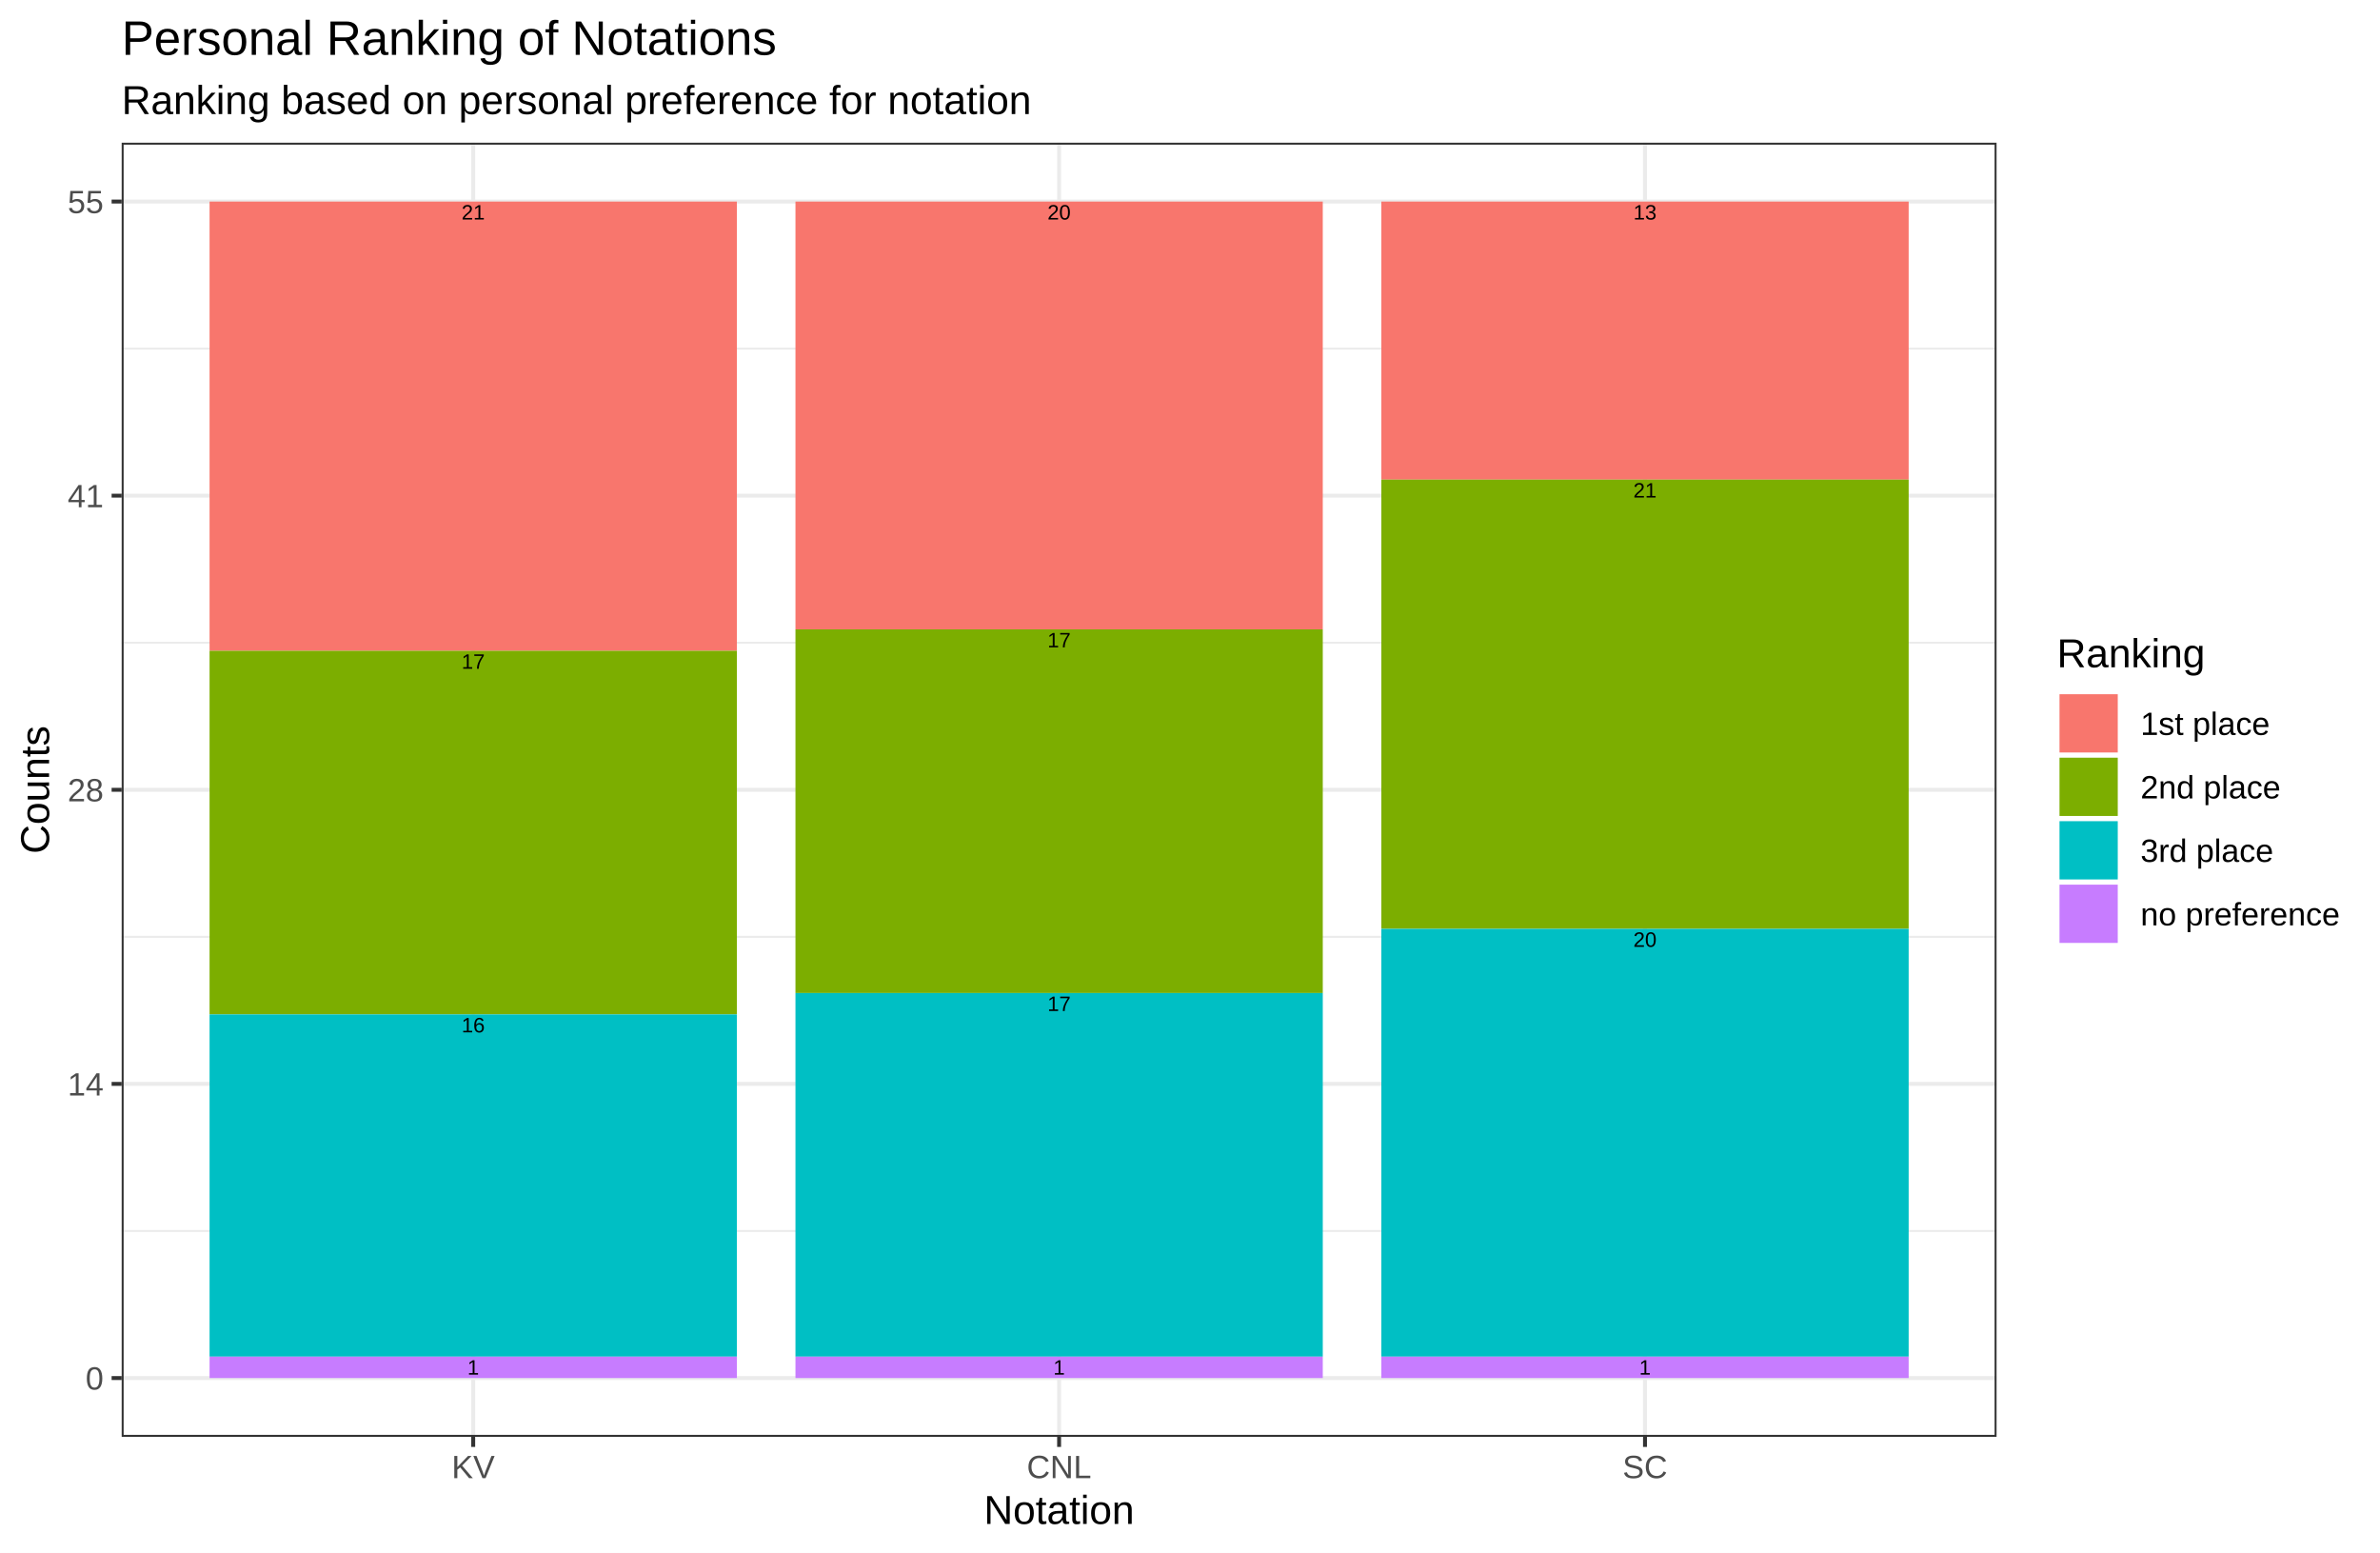
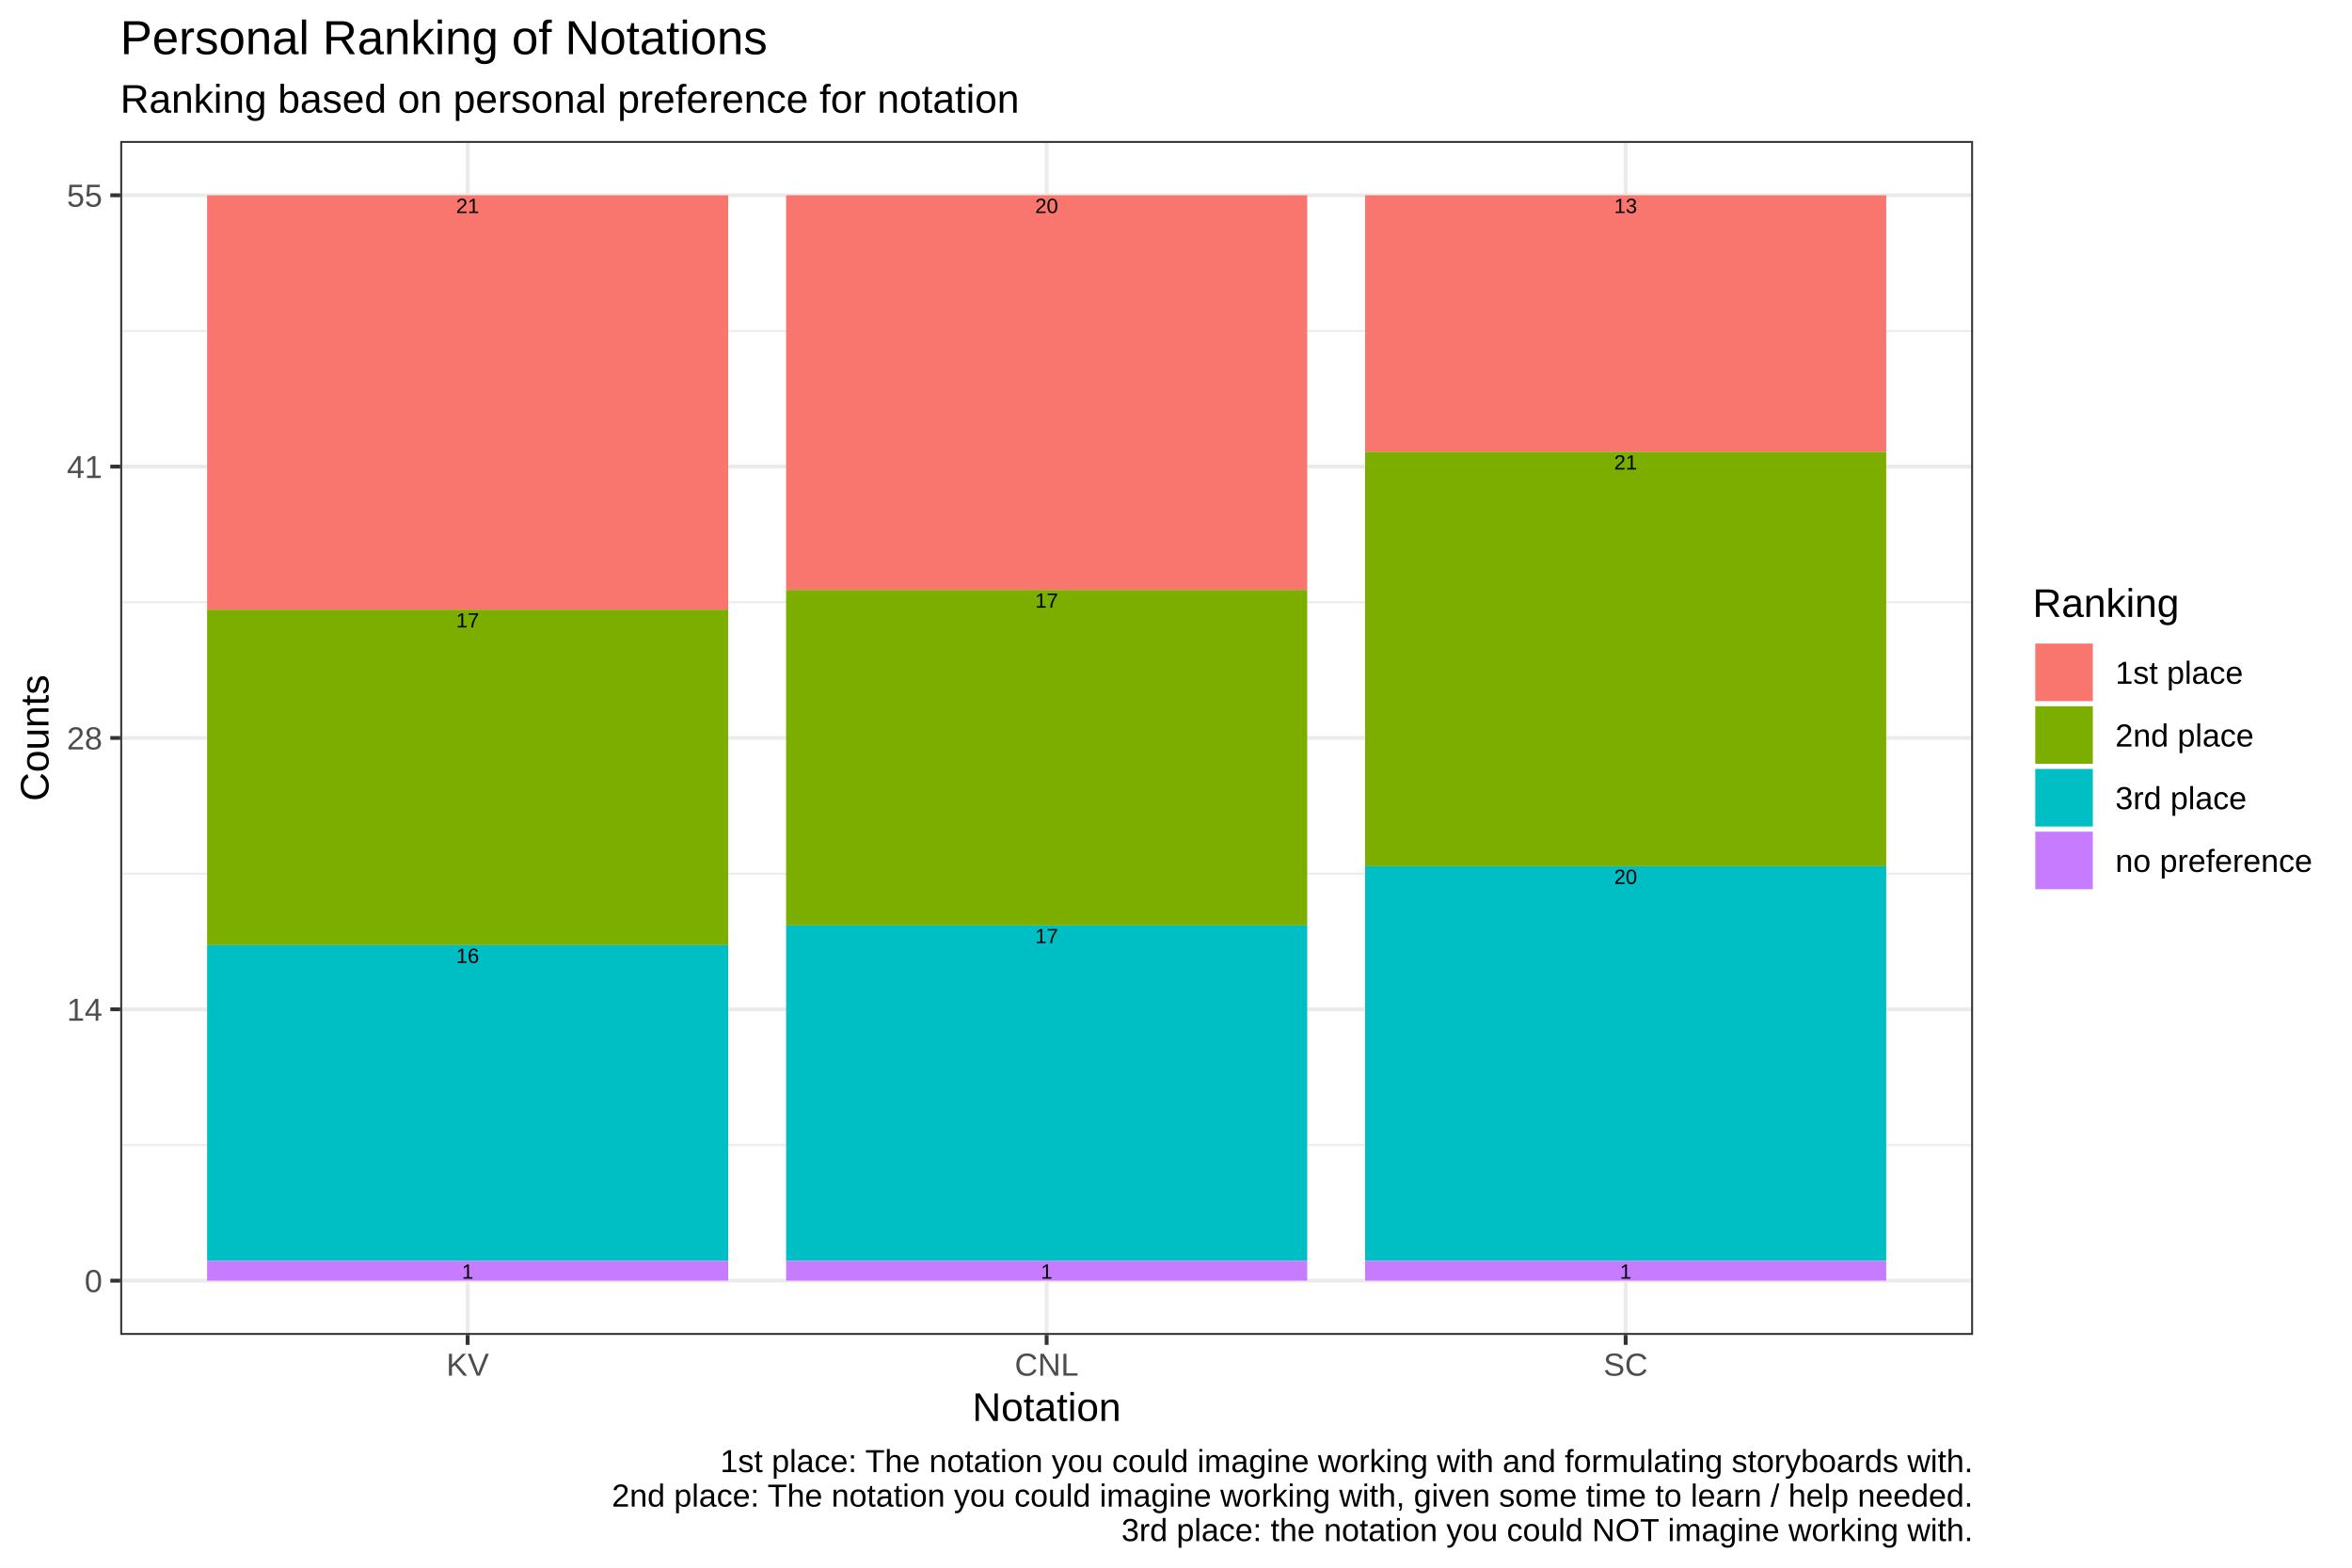
- <svg xmlns="http://www.w3.org/2000/svg" width="648.00pt" height="422.64pt" viewBox="0 0 648.00 422.64">
+ <svg xmlns="http://www.w3.org/2000/svg" width="648.00pt" height="432.00pt" viewBox="0 0 648.00 432.00">
  <g class="svglite">
    <defs>
      <style type="text/css">
    .svglite line, .svglite polyline, .svglite polygon, .svglite path, .svglite rect, .svglite circle {
      fill: none;
      stroke: #000000;
      stroke-linecap: round;
      stroke-linejoin: round;
      stroke-miterlimit: 10.00;
    }
    .svglite text {
      white-space: pre;
    }
    .svglite g.glyphgroup path {
      fill: inherit;
      stroke: none;
    }
  </style>
    </defs>
    <rect width="100%" height="100%" style="stroke: none; fill: #FFFFFF;" />
    <defs>
-       <clipPath id="cpMC4wMHw2NDguMDB8MC4wMHw0MjIuNjQ=">
-         <rect x="0.00" y="0.00" width="648.00" height="422.64" />
+       <clipPath id="cpMC4wMHw2NDguMDB8MC4wMHw0MzIuMDA=">
+         <rect x="0.00" y="0.00" width="648.00" height="432.00" />
      </clipPath>
    </defs>
-     <g clip-path="url(#cpMC4wMHw2NDguMDB8MC4wMHw0MjIuNjQ=)">
-       <rect x="0.00" y="0.00" width="648.00" height="422.64" style="stroke-width: 1.07; stroke: #FFFFFF; fill: #FFFFFF;" />
+     <g clip-path="url(#cpMC4wMHw2NDguMDB8MC4wMHw0MzIuMDA=)">
+       <rect x="0.00" y="0" width="648.00" height="432.00" style="stroke-width: 1.07; stroke: #FFFFFF; fill: #FFFFFF;" />
    </g>
    <defs>
-       <clipPath id="cpMzMuMTN8NTQzLjU5fDM4Ljg1fDM5MS4xNA==">
-         <rect x="33.13" y="38.85" width="510.47" height="352.29" />
+       <clipPath id="cpMzMuMTN8NTQzLjU5fDM4Ljg1fDM2Ny44Nw==">
+         <rect x="33.13" y="38.85" width="510.47" height="329.01" />
      </clipPath>
    </defs>
-     <g clip-path="url(#cpMzMuMTN8NTQzLjU5fDM4Ljg1fDM5MS4xNA==)">
-       <rect x="33.13" y="38.85" width="510.47" height="352.29" style="stroke-width: 1.07; stroke: none; fill: #FFFFFF;" />
-       <polyline points="33.13,335.10 543.59,335.10 " style="stroke-width: 0.53; stroke: #EBEBEB; stroke-linecap: butt;" />
-       <polyline points="33.13,255.03 543.59,255.03 " style="stroke-width: 0.53; stroke: #EBEBEB; stroke-linecap: butt;" />
-       <polyline points="33.13,174.96 543.59,174.96 " style="stroke-width: 0.53; stroke: #EBEBEB; stroke-linecap: butt;" />
-       <polyline points="33.13,94.90 543.59,94.90 " style="stroke-width: 0.53; stroke: #EBEBEB; stroke-linecap: butt;" />
-       <polyline points="33.13,375.13 543.59,375.13 " style="stroke-width: 1.07; stroke: #EBEBEB; stroke-linecap: butt;" />
-       <polyline points="33.13,295.06 543.59,295.06 " style="stroke-width: 1.07; stroke: #EBEBEB; stroke-linecap: butt;" />
-       <polyline points="33.13,215.00 543.59,215.00 " style="stroke-width: 1.07; stroke: #EBEBEB; stroke-linecap: butt;" />
-       <polyline points="33.13,134.93 543.59,134.93 " style="stroke-width: 1.07; stroke: #EBEBEB; stroke-linecap: butt;" />
-       <polyline points="33.13,54.87 543.59,54.87 " style="stroke-width: 1.07; stroke: #EBEBEB; stroke-linecap: butt;" />
-       <polyline points="128.84,391.14 128.84,38.85 " style="stroke-width: 1.07; stroke: #EBEBEB; stroke-linecap: butt;" />
-       <polyline points="288.36,391.14 288.36,38.85 " style="stroke-width: 1.07; stroke: #EBEBEB; stroke-linecap: butt;" />
-       <polyline points="447.88,391.14 447.88,38.85 " style="stroke-width: 1.07; stroke: #EBEBEB; stroke-linecap: butt;" />
-       <rect x="376.10" y="54.87" width="143.57" height="75.70" style="stroke-width: 1.07; stroke: none; stroke-linecap: butt; stroke-linejoin: miter; fill: #F8766D;" />
-       <rect x="376.10" y="130.56" width="143.57" height="122.28" style="stroke-width: 1.07; stroke: none; stroke-linecap: butt; stroke-linejoin: miter; fill: #7CAE00;" />
-       <rect x="376.10" y="252.85" width="143.57" height="116.46" style="stroke-width: 1.07; stroke: none; stroke-linecap: butt; stroke-linejoin: miter; fill: #00BFC4;" />
-       <rect x="376.10" y="369.31" width="143.57" height="5.82" style="stroke-width: 1.07; stroke: none; stroke-linecap: butt; stroke-linejoin: miter; fill: #C77CFF;" />
-       <rect x="216.58" y="54.87" width="143.57" height="116.46" style="stroke-width: 1.07; stroke: none; stroke-linecap: butt; stroke-linejoin: miter; fill: #F8766D;" />
-       <rect x="216.58" y="171.33" width="143.57" height="98.99" style="stroke-width: 1.07; stroke: none; stroke-linecap: butt; stroke-linejoin: miter; fill: #7CAE00;" />
-       <rect x="216.58" y="270.32" width="143.57" height="98.99" style="stroke-width: 1.07; stroke: none; stroke-linecap: butt; stroke-linejoin: miter; fill: #00BFC4;" />
-       <rect x="216.58" y="369.31" width="143.57" height="5.82" style="stroke-width: 1.07; stroke: none; stroke-linecap: butt; stroke-linejoin: miter; fill: #C77CFF;" />
-       <rect x="57.06" y="54.87" width="143.57" height="122.28" style="stroke-width: 1.07; stroke: none; stroke-linecap: butt; stroke-linejoin: miter; fill: #F8766D;" />
-       <rect x="57.06" y="177.15" width="143.57" height="98.99" style="stroke-width: 1.07; stroke: none; stroke-linecap: butt; stroke-linejoin: miter; fill: #7CAE00;" />
-       <rect x="57.06" y="276.14" width="143.57" height="93.17" style="stroke-width: 1.07; stroke: none; stroke-linecap: butt; stroke-linejoin: miter; fill: #00BFC4;" />
-       <rect x="57.06" y="369.31" width="143.57" height="5.82" style="stroke-width: 1.07; stroke: none; stroke-linecap: butt; stroke-linejoin: miter; fill: #C77CFF;" />
-       <text x="447.88" y="59.76" text-anchor="middle" style="font-size: 5.69px; font-family: &quot;Arial&quot;;" textLength="6.31px" lengthAdjust="spacingAndGlyphs">13</text>
-       <text x="447.88" y="135.45" text-anchor="middle" style="font-size: 5.69px; font-family: &quot;Arial&quot;;" textLength="6.31px" lengthAdjust="spacingAndGlyphs">21</text>
-       <text x="447.88" y="257.74" text-anchor="middle" style="font-size: 5.69px; font-family: &quot;Arial&quot;;" textLength="6.31px" lengthAdjust="spacingAndGlyphs">20</text>
-       <text x="447.88" y="374.20" text-anchor="middle" style="font-size: 5.69px; font-family: &quot;Arial&quot;;" textLength="3.16px" lengthAdjust="spacingAndGlyphs">1</text>
-       <text x="288.36" y="59.76" text-anchor="middle" style="font-size: 5.69px; font-family: &quot;Arial&quot;;" textLength="6.31px" lengthAdjust="spacingAndGlyphs">20</text>
-       <text x="288.36" y="176.22" text-anchor="middle" style="font-size: 5.69px; font-family: &quot;Arial&quot;;" textLength="6.31px" lengthAdjust="spacingAndGlyphs">17</text>
-       <text x="288.36" y="275.21" text-anchor="middle" style="font-size: 5.69px; font-family: &quot;Arial&quot;;" textLength="6.31px" lengthAdjust="spacingAndGlyphs">17</text>
-       <text x="288.36" y="374.20" text-anchor="middle" style="font-size: 5.69px; font-family: &quot;Arial&quot;;" textLength="3.16px" lengthAdjust="spacingAndGlyphs">1</text>
-       <text x="128.84" y="59.76" text-anchor="middle" style="font-size: 5.69px; font-family: &quot;Arial&quot;;" textLength="6.31px" lengthAdjust="spacingAndGlyphs">21</text>
-       <text x="128.84" y="182.04" text-anchor="middle" style="font-size: 5.69px; font-family: &quot;Arial&quot;;" textLength="6.31px" lengthAdjust="spacingAndGlyphs">17</text>
-       <text x="128.84" y="281.03" text-anchor="middle" style="font-size: 5.69px; font-family: &quot;Arial&quot;;" textLength="6.31px" lengthAdjust="spacingAndGlyphs">16</text>
-       <text x="128.84" y="374.20" text-anchor="middle" style="font-size: 5.69px; font-family: &quot;Arial&quot;;" textLength="3.16px" lengthAdjust="spacingAndGlyphs">1</text>
-       <rect x="33.13" y="38.85" width="510.47" height="352.29" style="stroke-width: 1.07; stroke: #333333;" />
+     <g clip-path="url(#cpMzMuMTN8NTQzLjU5fDM4Ljg1fDM2Ny44Nw==)">
+       <rect x="33.13" y="38.85" width="510.47" height="329.01" style="stroke-width: 1.07; stroke: none; fill: #FFFFFF;" />
+       <polyline points="33.13,315.52 543.59,315.52 " style="stroke-width: 0.53; stroke: #EBEBEB; stroke-linecap: butt;" />
+       <polyline points="33.13,240.75 543.59,240.75 " style="stroke-width: 0.53; stroke: #EBEBEB; stroke-linecap: butt;" />
+       <polyline points="33.13,165.97 543.59,165.97 " style="stroke-width: 0.53; stroke: #EBEBEB; stroke-linecap: butt;" />
+       <polyline points="33.13,91.20 543.59,91.20 " style="stroke-width: 0.53; stroke: #EBEBEB; stroke-linecap: butt;" />
+       <polyline points="33.13,352.91 543.59,352.91 " style="stroke-width: 1.07; stroke: #EBEBEB; stroke-linecap: butt;" />
+       <polyline points="33.13,278.13 543.59,278.13 " style="stroke-width: 1.07; stroke: #EBEBEB; stroke-linecap: butt;" />
+       <polyline points="33.13,203.36 543.59,203.36 " style="stroke-width: 1.07; stroke: #EBEBEB; stroke-linecap: butt;" />
+       <polyline points="33.13,128.58 543.59,128.58 " style="stroke-width: 1.07; stroke: #EBEBEB; stroke-linecap: butt;" />
+       <polyline points="33.13,53.81 543.59,53.81 " style="stroke-width: 1.07; stroke: #EBEBEB; stroke-linecap: butt;" />
+       <polyline points="128.84,367.87 128.84,38.85 " style="stroke-width: 1.07; stroke: #EBEBEB; stroke-linecap: butt;" />
+       <polyline points="288.36,367.87 288.36,38.85 " style="stroke-width: 1.07; stroke: #EBEBEB; stroke-linecap: butt;" />
+       <polyline points="447.88,367.87 447.88,38.85 " style="stroke-width: 1.07; stroke: #EBEBEB; stroke-linecap: butt;" />
+       <rect x="376.10" y="53.81" width="143.57" height="70.70" style="stroke-width: 1.07; stroke: none; stroke-linecap: butt; stroke-linejoin: miter; fill: #F8766D;" />
+       <rect x="376.10" y="124.50" width="143.57" height="114.20" style="stroke-width: 1.07; stroke: none; stroke-linecap: butt; stroke-linejoin: miter; fill: #7CAE00;" />
+       <rect x="376.10" y="238.71" width="143.57" height="108.76" style="stroke-width: 1.07; stroke: none; stroke-linecap: butt; stroke-linejoin: miter; fill: #00BFC4;" />
+       <rect x="376.10" y="347.47" width="143.57" height="5.44" style="stroke-width: 1.07; stroke: none; stroke-linecap: butt; stroke-linejoin: miter; fill: #C77CFF;" />
+       <rect x="216.58" y="53.81" width="143.57" height="108.76" style="stroke-width: 1.07; stroke: none; stroke-linecap: butt; stroke-linejoin: miter; fill: #F8766D;" />
+       <rect x="216.58" y="162.57" width="143.57" height="92.45" style="stroke-width: 1.07; stroke: none; stroke-linecap: butt; stroke-linejoin: miter; fill: #7CAE00;" />
+       <rect x="216.58" y="255.02" width="143.57" height="92.45" style="stroke-width: 1.07; stroke: none; stroke-linecap: butt; stroke-linejoin: miter; fill: #00BFC4;" />
+       <rect x="216.58" y="347.47" width="143.57" height="5.44" style="stroke-width: 1.07; stroke: none; stroke-linecap: butt; stroke-linejoin: miter; fill: #C77CFF;" />
+       <rect x="57.06" y="53.81" width="143.57" height="114.20" style="stroke-width: 1.07; stroke: none; stroke-linecap: butt; stroke-linejoin: miter; fill: #F8766D;" />
+       <rect x="57.06" y="168.01" width="143.57" height="92.45" style="stroke-width: 1.07; stroke: none; stroke-linecap: butt; stroke-linejoin: miter; fill: #7CAE00;" />
+       <rect x="57.06" y="260.46" width="143.57" height="87.01" style="stroke-width: 1.07; stroke: none; stroke-linecap: butt; stroke-linejoin: miter; fill: #00BFC4;" />
+       <rect x="57.06" y="347.47" width="143.57" height="5.44" style="stroke-width: 1.07; stroke: none; stroke-linecap: butt; stroke-linejoin: miter; fill: #C77CFF;" />
+       <text x="447.88" y="58.70" text-anchor="middle" style="font-size: 5.69px; font-family: &quot;Arial&quot;;" textLength="6.31px" lengthAdjust="spacingAndGlyphs">13</text>
+       <text x="447.88" y="129.39" text-anchor="middle" style="font-size: 5.69px; font-family: &quot;Arial&quot;;" textLength="6.31px" lengthAdjust="spacingAndGlyphs">21</text>
+       <text x="447.88" y="243.60" text-anchor="middle" style="font-size: 5.69px; font-family: &quot;Arial&quot;;" textLength="6.31px" lengthAdjust="spacingAndGlyphs">20</text>
+       <text x="447.88" y="352.36" text-anchor="middle" style="font-size: 5.69px; font-family: &quot;Arial&quot;;" textLength="3.16px" lengthAdjust="spacingAndGlyphs">1</text>
+       <text x="288.36" y="58.70" text-anchor="middle" style="font-size: 5.69px; font-family: &quot;Arial&quot;;" textLength="6.31px" lengthAdjust="spacingAndGlyphs">20</text>
+       <text x="288.36" y="167.46" text-anchor="middle" style="font-size: 5.69px; font-family: &quot;Arial&quot;;" textLength="6.31px" lengthAdjust="spacingAndGlyphs">17</text>
+       <text x="288.36" y="259.91" text-anchor="middle" style="font-size: 5.69px; font-family: &quot;Arial&quot;;" textLength="6.31px" lengthAdjust="spacingAndGlyphs">17</text>
+       <text x="288.36" y="352.36" text-anchor="middle" style="font-size: 5.69px; font-family: &quot;Arial&quot;;" textLength="3.16px" lengthAdjust="spacingAndGlyphs">1</text>
+       <text x="128.84" y="58.70" text-anchor="middle" style="font-size: 5.69px; font-family: &quot;Arial&quot;;" textLength="6.31px" lengthAdjust="spacingAndGlyphs">21</text>
+       <text x="128.84" y="172.90" text-anchor="middle" style="font-size: 5.69px; font-family: &quot;Arial&quot;;" textLength="6.31px" lengthAdjust="spacingAndGlyphs">17</text>
+       <text x="128.84" y="265.35" text-anchor="middle" style="font-size: 5.69px; font-family: &quot;Arial&quot;;" textLength="6.31px" lengthAdjust="spacingAndGlyphs">16</text>
+       <text x="128.84" y="352.36" text-anchor="middle" style="font-size: 5.69px; font-family: &quot;Arial&quot;;" textLength="3.16px" lengthAdjust="spacingAndGlyphs">1</text>
+       <rect x="33.13" y="38.85" width="510.47" height="329.01" style="stroke-width: 1.07; stroke: #333333;" />
    </g>
-     <g clip-path="url(#cpMC4wMHw2NDguMDB8MC4wMHw0MjIuNjQ=)">
-       <text x="28.20" y="378.28" text-anchor="end" style="font-size: 8.80px;fill: #4D4D4D; font-family: &quot;Arial&quot;;" textLength="4.89px" lengthAdjust="spacingAndGlyphs">0</text>
-       <text x="28.20" y="298.21" text-anchor="end" style="font-size: 8.80px;fill: #4D4D4D; font-family: &quot;Arial&quot;;" textLength="9.78px" lengthAdjust="spacingAndGlyphs">14</text>
-       <text x="28.20" y="218.15" text-anchor="end" style="font-size: 8.80px;fill: #4D4D4D; font-family: &quot;Arial&quot;;" textLength="9.78px" lengthAdjust="spacingAndGlyphs">28</text>
-       <text x="28.20" y="138.08" text-anchor="end" style="font-size: 8.80px;fill: #4D4D4D; font-family: &quot;Arial&quot;;" textLength="9.78px" lengthAdjust="spacingAndGlyphs">41</text>
-       <text x="28.20" y="58.02" text-anchor="end" style="font-size: 8.80px;fill: #4D4D4D; font-family: &quot;Arial&quot;;" textLength="9.78px" lengthAdjust="spacingAndGlyphs">55</text>
-       <polyline points="30.39,375.13 33.13,375.13 " style="stroke-width: 1.07; stroke: #333333; stroke-linecap: butt;" />
-       <polyline points="30.39,295.06 33.13,295.06 " style="stroke-width: 1.07; stroke: #333333; stroke-linecap: butt;" />
-       <polyline points="30.39,215.00 33.13,215.00 " style="stroke-width: 1.07; stroke: #333333; stroke-linecap: butt;" />
-       <polyline points="30.39,134.93 33.13,134.93 " style="stroke-width: 1.07; stroke: #333333; stroke-linecap: butt;" />
-       <polyline points="30.39,54.87 33.13,54.87 " style="stroke-width: 1.07; stroke: #333333; stroke-linecap: butt;" />
-       <polyline points="128.84,393.88 128.84,391.14 " style="stroke-width: 1.07; stroke: #333333; stroke-linecap: butt;" />
-       <polyline points="288.36,393.88 288.36,391.14 " style="stroke-width: 1.07; stroke: #333333; stroke-linecap: butt;" />
-       <polyline points="447.88,393.88 447.88,391.14 " style="stroke-width: 1.07; stroke: #333333; stroke-linecap: butt;" />
-       <text x="128.84" y="402.38" text-anchor="middle" style="font-size: 8.80px;fill: #4D4D4D; font-family: &quot;Arial&quot;;" textLength="11.75px" lengthAdjust="spacingAndGlyphs">KV</text>
-       <text x="288.36" y="402.38" text-anchor="middle" style="font-size: 8.80px;fill: #4D4D4D; font-family: &quot;Arial&quot;;" textLength="17.61px" lengthAdjust="spacingAndGlyphs">CNL</text>
-       <text x="447.88" y="402.38" text-anchor="middle" style="font-size: 8.80px;fill: #4D4D4D; font-family: &quot;Arial&quot;;" textLength="12.23px" lengthAdjust="spacingAndGlyphs">SC</text>
-       <text x="288.36" y="414.84" text-anchor="middle" style="font-size: 11.00px; font-family: &quot;Arial&quot;;" textLength="41.00px" lengthAdjust="spacingAndGlyphs">Notation</text>
-       <text transform="translate(13.36,215.00) rotate(-90)" text-anchor="middle" style="font-size: 11.00px; font-family: &quot;Arial&quot;;" textLength="34.88px" lengthAdjust="spacingAndGlyphs">Counts</text>
-       <rect x="554.55" y="167.12" width="87.97" height="95.75" style="stroke-width: 1.07; stroke: none; fill: #FFFFFF;" />
-       <text x="560.03" y="181.64" style="font-size: 11.00px; font-family: &quot;Arial&quot;;" textLength="40.38px" lengthAdjust="spacingAndGlyphs">Ranking</text>
-       <rect x="560.03" y="188.28" width="17.28" height="17.28" style="stroke-width: 1.07; stroke: none; fill: #FFFFFF;" />
-       <rect x="560.74" y="188.98" width="15.86" height="15.86" style="stroke-width: 1.07; stroke: none; stroke-linecap: butt; stroke-linejoin: miter; fill: #F8766D;" />
-       <rect x="560.03" y="205.56" width="17.28" height="17.28" style="stroke-width: 1.07; stroke: none; fill: #FFFFFF;" />
-       <rect x="560.74" y="206.26" width="15.86" height="15.86" style="stroke-width: 1.07; stroke: none; stroke-linecap: butt; stroke-linejoin: miter; fill: #7CAE00;" />
-       <rect x="560.03" y="222.84" width="17.28" height="17.28" style="stroke-width: 1.07; stroke: none; fill: #FFFFFF;" />
-       <rect x="560.74" y="223.54" width="15.86" height="15.86" style="stroke-width: 1.07; stroke: none; stroke-linecap: butt; stroke-linejoin: miter; fill: #00BFC4;" />
-       <rect x="560.03" y="240.12" width="17.28" height="17.28" style="stroke-width: 1.07; stroke: none; fill: #FFFFFF;" />
-       <rect x="560.74" y="240.82" width="15.86" height="15.86" style="stroke-width: 1.07; stroke: none; stroke-linecap: butt; stroke-linejoin: miter; fill: #C77CFF;" />
-       <text x="582.79" y="200.07" style="font-size: 8.80px; font-family: &quot;Arial&quot;;" textLength="35.20px" lengthAdjust="spacingAndGlyphs">1st place</text>
-       <text x="582.79" y="217.35" style="font-size: 8.80px; font-family: &quot;Arial&quot;;" textLength="38.14px" lengthAdjust="spacingAndGlyphs">2nd place</text>
-       <text x="582.79" y="234.63" style="font-size: 8.80px; font-family: &quot;Arial&quot;;" textLength="36.17px" lengthAdjust="spacingAndGlyphs">3rd place</text>
-       <text x="582.79" y="251.91" style="font-size: 8.80px; font-family: &quot;Arial&quot;;" textLength="54.25px" lengthAdjust="spacingAndGlyphs">no preference</text>
+     <g clip-path="url(#cpMC4wMHw2NDguMDB8MC4wMHw0MzIuMDA=)">
+       <text x="28.20" y="356.06" text-anchor="end" style="font-size: 8.80px;fill: #4D4D4D; font-family: &quot;Arial&quot;;" textLength="4.89px" lengthAdjust="spacingAndGlyphs">0</text>
+       <text x="28.20" y="281.28" text-anchor="end" style="font-size: 8.80px;fill: #4D4D4D; font-family: &quot;Arial&quot;;" textLength="9.78px" lengthAdjust="spacingAndGlyphs">14</text>
+       <text x="28.20" y="206.51" text-anchor="end" style="font-size: 8.80px;fill: #4D4D4D; font-family: &quot;Arial&quot;;" textLength="9.78px" lengthAdjust="spacingAndGlyphs">28</text>
+       <text x="28.20" y="131.73" text-anchor="end" style="font-size: 8.80px;fill: #4D4D4D; font-family: &quot;Arial&quot;;" textLength="9.78px" lengthAdjust="spacingAndGlyphs">41</text>
+       <text x="28.20" y="56.96" text-anchor="end" style="font-size: 8.80px;fill: #4D4D4D; font-family: &quot;Arial&quot;;" textLength="9.78px" lengthAdjust="spacingAndGlyphs">55</text>
+       <polyline points="30.39,352.91 33.13,352.91 " style="stroke-width: 1.07; stroke: #333333; stroke-linecap: butt;" />
+       <polyline points="30.39,278.13 33.13,278.13 " style="stroke-width: 1.07; stroke: #333333; stroke-linecap: butt;" />
+       <polyline points="30.39,203.36 33.13,203.36 " style="stroke-width: 1.07; stroke: #333333; stroke-linecap: butt;" />
+       <polyline points="30.39,128.58 33.13,128.58 " style="stroke-width: 1.07; stroke: #333333; stroke-linecap: butt;" />
+       <polyline points="30.39,53.81 33.13,53.81 " style="stroke-width: 1.07; stroke: #333333; stroke-linecap: butt;" />
+       <polyline points="128.84,370.61 128.84,367.87 " style="stroke-width: 1.07; stroke: #333333; stroke-linecap: butt;" />
+       <polyline points="288.36,370.61 288.36,367.87 " style="stroke-width: 1.07; stroke: #333333; stroke-linecap: butt;" />
+       <polyline points="447.88,370.61 447.88,367.87 " style="stroke-width: 1.07; stroke: #333333; stroke-linecap: butt;" />
+       <text x="128.84" y="379.10" text-anchor="middle" style="font-size: 8.80px;fill: #4D4D4D; font-family: &quot;Arial&quot;;" textLength="11.75px" lengthAdjust="spacingAndGlyphs">KV</text>
+       <text x="288.36" y="379.10" text-anchor="middle" style="font-size: 8.80px;fill: #4D4D4D; font-family: &quot;Arial&quot;;" textLength="17.61px" lengthAdjust="spacingAndGlyphs">CNL</text>
+       <text x="447.88" y="379.10" text-anchor="middle" style="font-size: 8.80px;fill: #4D4D4D; font-family: &quot;Arial&quot;;" textLength="12.23px" lengthAdjust="spacingAndGlyphs">SC</text>
+       <text x="288.36" y="391.56" text-anchor="middle" style="font-size: 11.00px; font-family: &quot;Arial&quot;;" textLength="41.00px" lengthAdjust="spacingAndGlyphs">Notation</text>
+       <text transform="translate(13.36,203.36) rotate(-90)" text-anchor="middle" style="font-size: 11.00px; font-family: &quot;Arial&quot;;" textLength="34.88px" lengthAdjust="spacingAndGlyphs">Counts</text>
+       <rect x="554.55" y="155.48" width="87.97" height="95.75" style="stroke-width: 1.07; stroke: none; fill: #FFFFFF;" />
+       <text x="560.03" y="170.00" style="font-size: 11.00px; font-family: &quot;Arial&quot;;" textLength="40.38px" lengthAdjust="spacingAndGlyphs">Ranking</text>
+       <rect x="560.03" y="176.64" width="17.28" height="17.28" style="stroke-width: 1.07; stroke: none; fill: #FFFFFF;" />
+       <rect x="560.74" y="177.34" width="15.86" height="15.86" style="stroke-width: 1.07; stroke: none; stroke-linecap: butt; stroke-linejoin: miter; fill: #F8766D;" />
+       <rect x="560.03" y="193.92" width="17.28" height="17.28" style="stroke-width: 1.07; stroke: none; fill: #FFFFFF;" />
+       <rect x="560.74" y="194.62" width="15.86" height="15.86" style="stroke-width: 1.07; stroke: none; stroke-linecap: butt; stroke-linejoin: miter; fill: #7CAE00;" />
+       <rect x="560.03" y="211.20" width="17.28" height="17.28" style="stroke-width: 1.07; stroke: none; fill: #FFFFFF;" />
+       <rect x="560.74" y="211.90" width="15.86" height="15.86" style="stroke-width: 1.07; stroke: none; stroke-linecap: butt; stroke-linejoin: miter; fill: #00BFC4;" />
+       <rect x="560.03" y="228.48" width="17.28" height="17.28" style="stroke-width: 1.07; stroke: none; fill: #FFFFFF;" />
+       <rect x="560.74" y="229.18" width="15.86" height="15.86" style="stroke-width: 1.07; stroke: none; stroke-linecap: butt; stroke-linejoin: miter; fill: #C77CFF;" />
+       <text x="582.79" y="188.43" style="font-size: 8.80px; font-family: &quot;Arial&quot;;" textLength="35.20px" lengthAdjust="spacingAndGlyphs">1st place</text>
+       <text x="582.79" y="205.71" style="font-size: 8.80px; font-family: &quot;Arial&quot;;" textLength="38.14px" lengthAdjust="spacingAndGlyphs">2nd place</text>
+       <text x="582.79" y="222.99" style="font-size: 8.80px; font-family: &quot;Arial&quot;;" textLength="36.17px" lengthAdjust="spacingAndGlyphs">3rd place</text>
+       <text x="582.79" y="240.27" style="font-size: 8.80px; font-family: &quot;Arial&quot;;" textLength="54.25px" lengthAdjust="spacingAndGlyphs">no preference</text>
      <text x="33.13" y="31.05" style="font-size: 11.00px; font-family: &quot;Arial&quot;;" textLength="247.88px" lengthAdjust="spacingAndGlyphs">Ranking based on personal preference for notation</text>
      <text x="33.13" y="14.93" style="font-size: 13.20px; font-family: &quot;Arial&quot;;" textLength="178.05px" lengthAdjust="spacingAndGlyphs">Personal Ranking of Notations</text>
+       <text x="543.59" y="405.66" text-anchor="end" style="font-size: 8.80px; font-family: &quot;Arial&quot;;" textLength="344.89px" lengthAdjust="spacingAndGlyphs">1st place: The notation you could imagine working with and formulating storyboards with.</text>
+       <text x="543.59" y="415.17" text-anchor="end" style="font-size: 8.80px; font-family: &quot;Arial&quot;;" textLength="374.70px" lengthAdjust="spacingAndGlyphs">2nd place: The notation you could imagine working with, given some time to learn / help needed.</text>
+       <text x="543.59" y="424.67" text-anchor="end" style="font-size: 8.80px; font-family: &quot;Arial&quot;;" textLength="234.44px" lengthAdjust="spacingAndGlyphs">3rd place: the notation you could NOT imagine working with.</text>
    </g>
  </g>
</svg>
